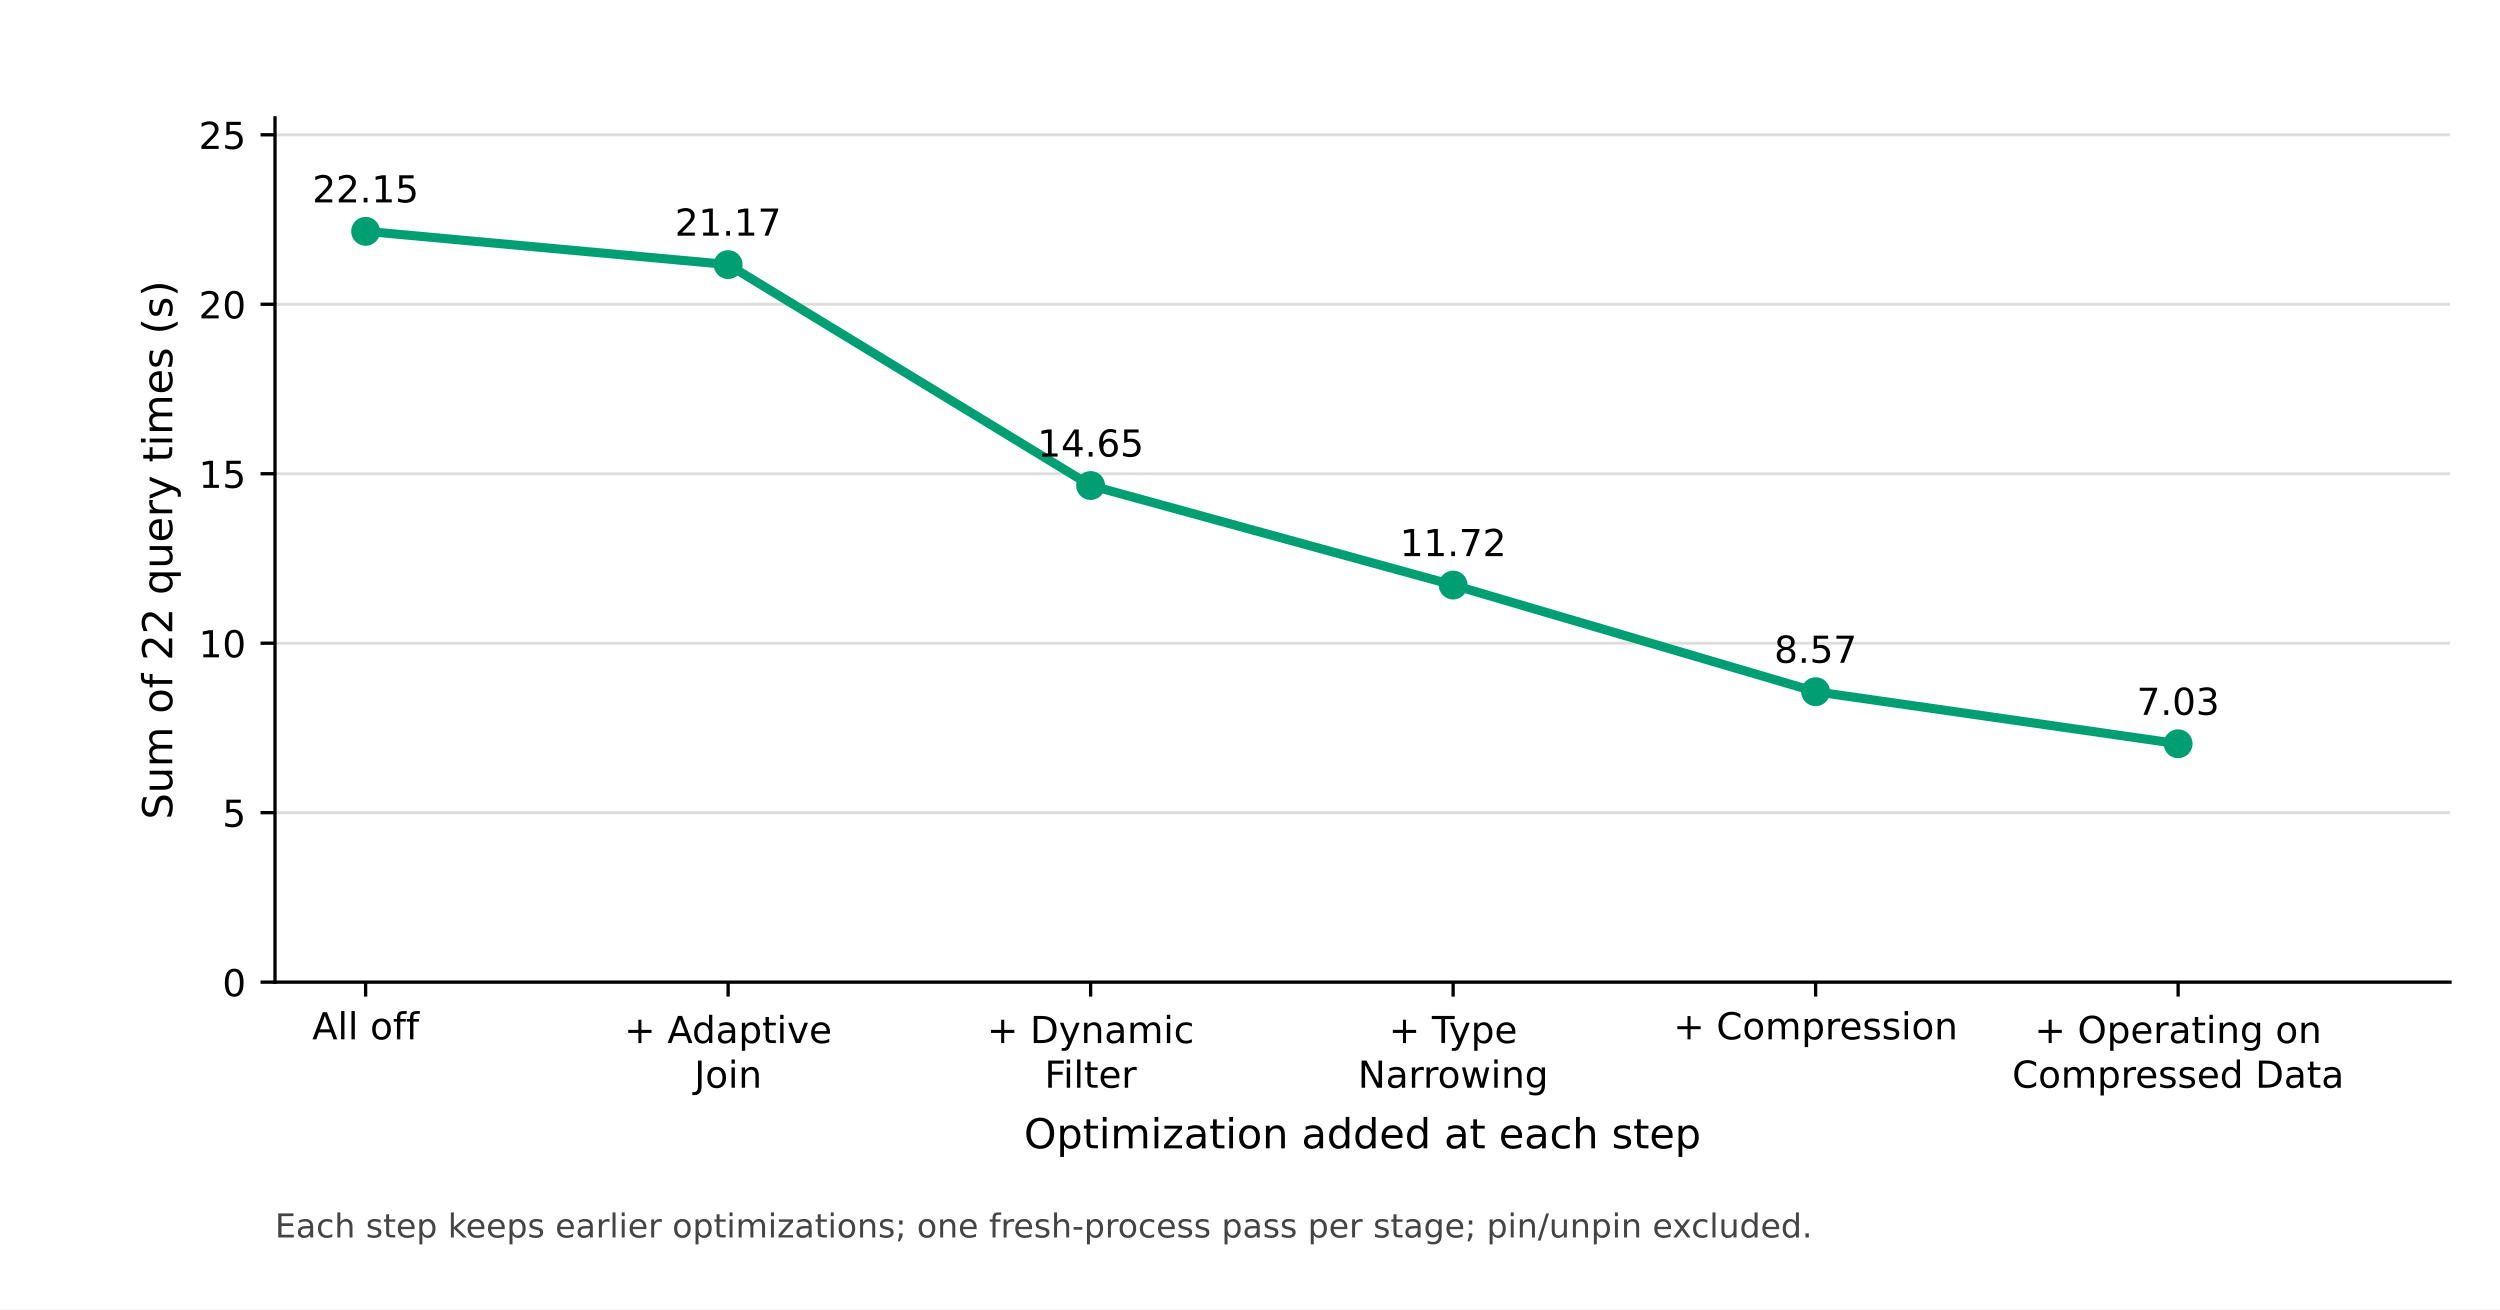
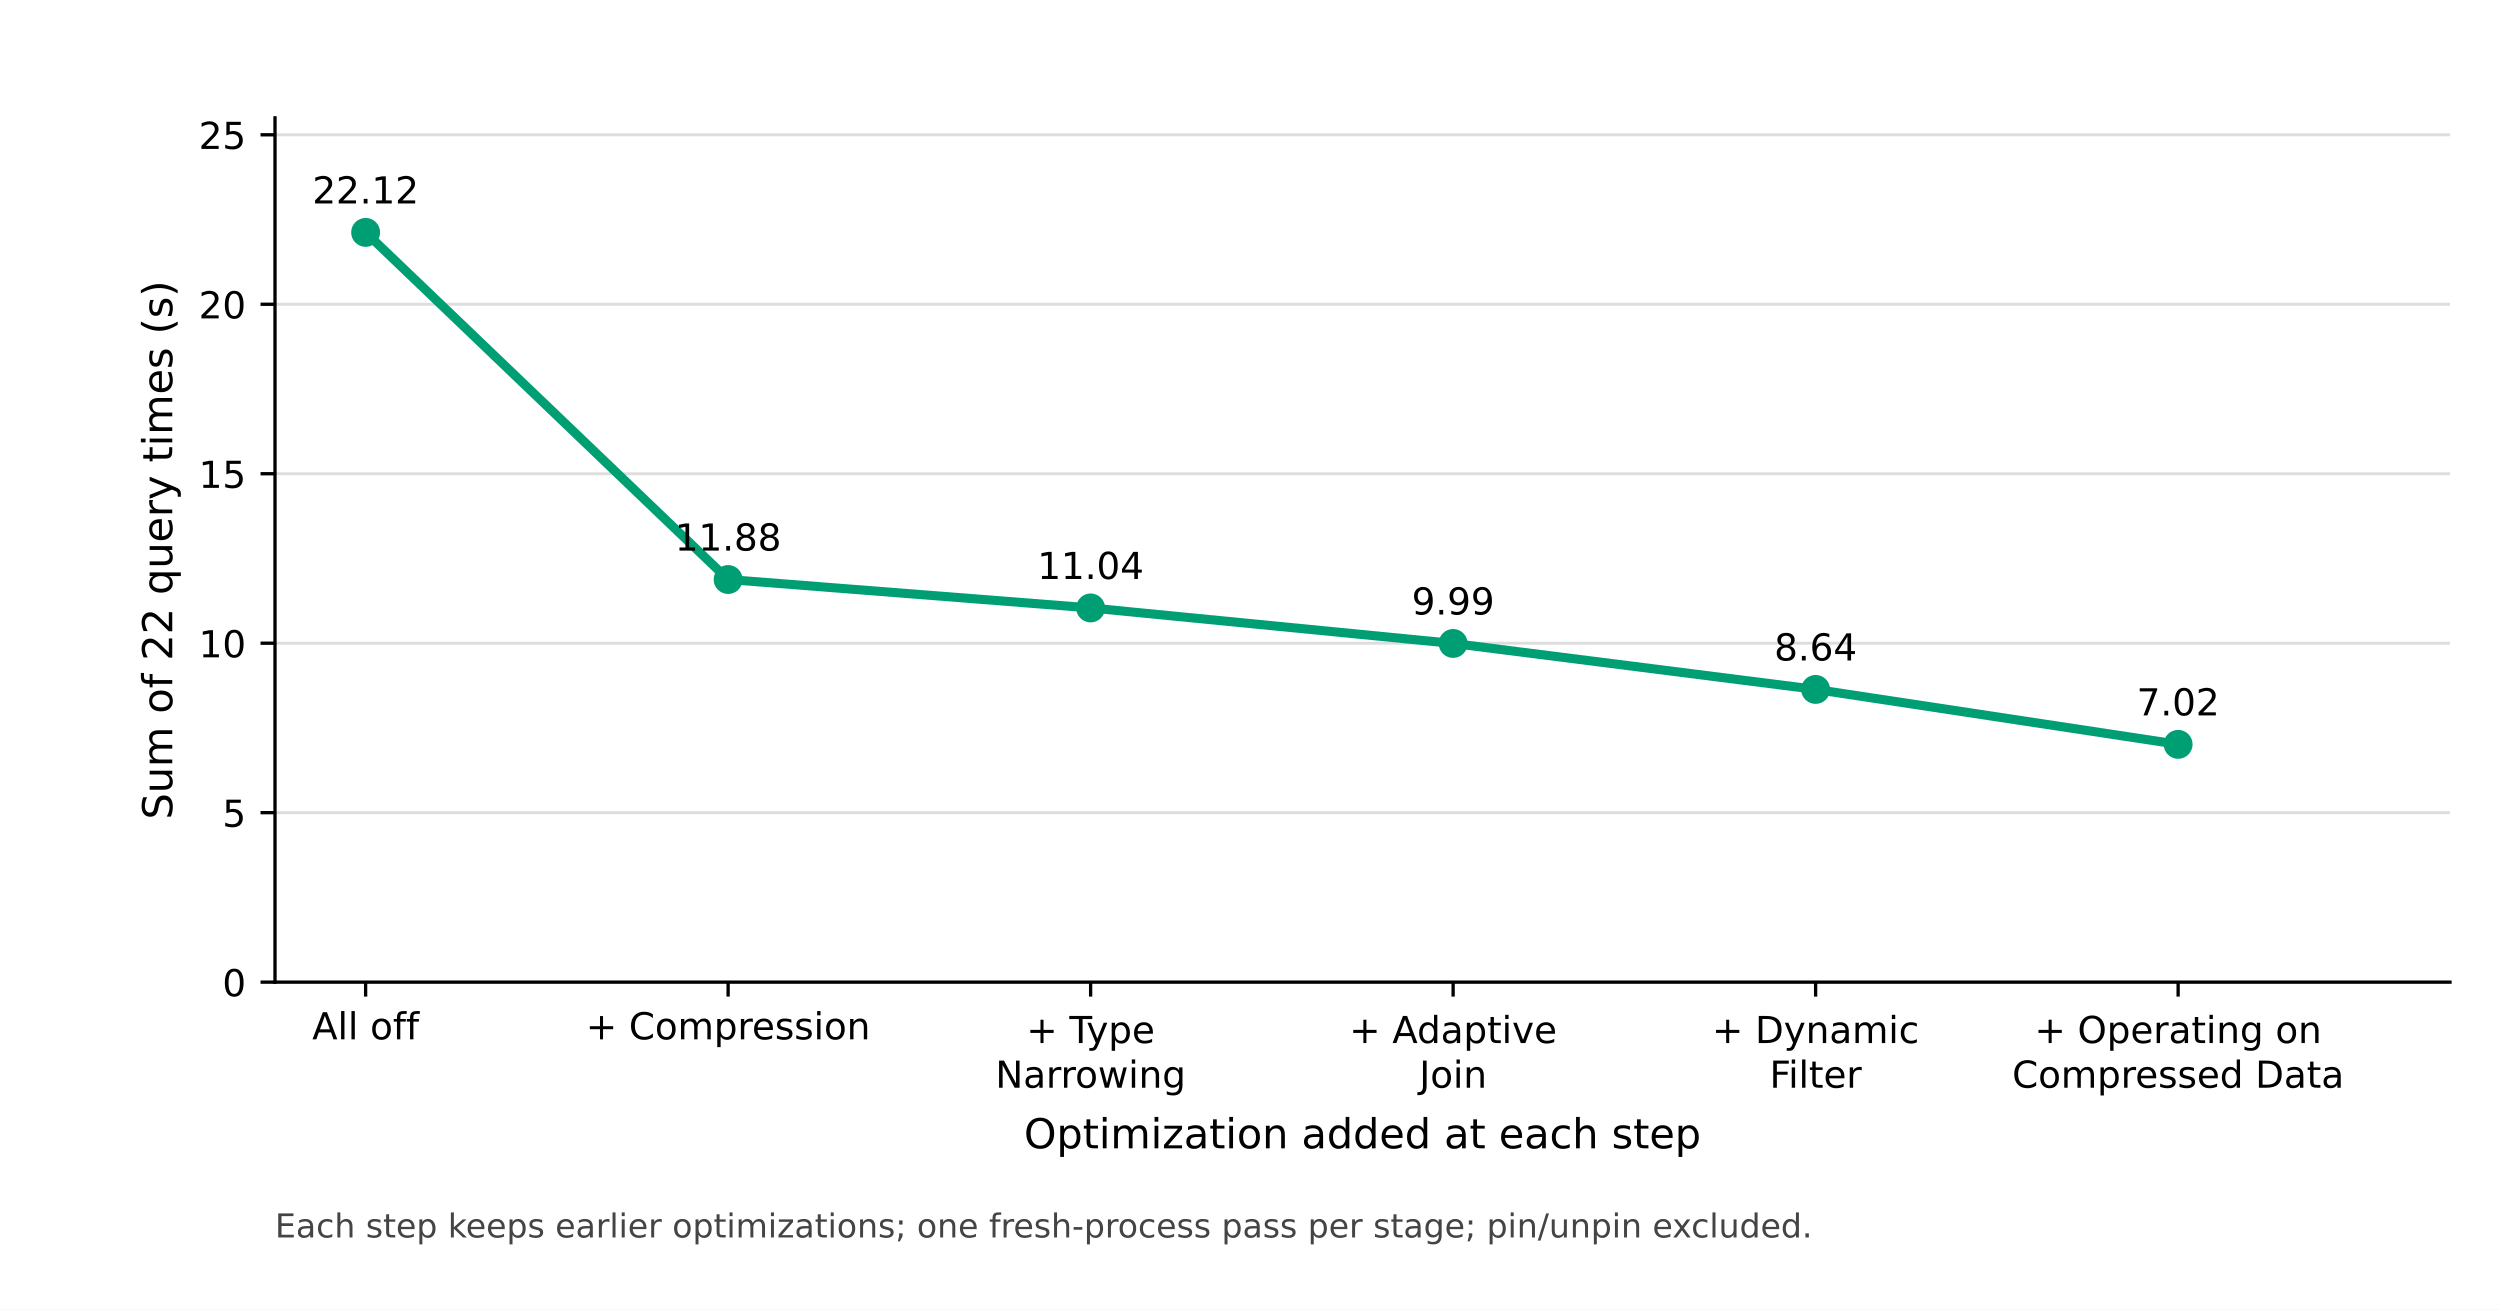
<svg xmlns="http://www.w3.org/2000/svg" xmlns:xlink="http://www.w3.org/1999/xlink" width="604.8pt" height="316.8pt" viewBox="0 0 604.8 316.8" version="1.1">
  <defs>
    <style type="text/css">*{stroke-linejoin: round; stroke-linecap: butt}</style>
  </defs>
  <g id="figure_1">
    <g id="patch_1">
      <path d="M 0 316.8 L 604.8 316.8 L 604.8 0 L 0 0 z " style="fill: #ffffff" />
    </g>
    <g id="axes_1">
      <g id="patch_2">
        <path d="M 66.528 237.6 L 592.704 237.6 L 592.704 28.512 L 66.528 28.512 z " style="fill: #ffffff" />
      </g>
      <g id="matplotlib.axis_1">
        <g id="xtick_1">
          <g id="line2d_1">
            <defs>
-               <path id="md7086206b3" d="M 0 0 L 0 3.5 " style="stroke: #000000; stroke-width: 0.8" />
+               <path id="m5852517bc4" d="M 0 0 L 0 3.5 " style="stroke: #000000; stroke-width: 0.8" />
            </defs>
            <g>
-               <use xlink:href="#md7086206b3" x="88.452" y="237.6" style="stroke: #000000; stroke-width: 0.8" />
+               <use xlink:href="#m5852517bc4" x="88.452" y="237.6" style="stroke: #000000; stroke-width: 0.8" />
            </g>
          </g>
          <g id="text_1">
            <text style="font-size: 9px; font-family: 'DejaVu Sans'; text-anchor: middle" x="88.452" y="251.439" transform="rotate(-0 88.452 251.4386)">All off</text>
          </g>
        </g>
        <g id="xtick_2">
          <g id="line2d_2">
            <g>
-               <use xlink:href="#md7086206b3" x="176.148" y="237.6" style="stroke: #000000; stroke-width: 0.8" />
+               <use xlink:href="#m5852517bc4" x="176.148" y="237.6" style="stroke: #000000; stroke-width: 0.8" />
            </g>
          </g>
          <g id="text_2">
-             <text style="font-size: 9px; font-family: 'DejaVu Sans'" transform="translate(151.0296 252.3395)">+ Adaptive</text>
-             <text style="font-size: 9px; font-family: 'DejaVu Sans'" transform="translate(167.965 263.1419)">Join</text>
+             <text style="font-size: 9px; font-family: 'DejaVu Sans'; text-anchor: middle" x="176.148" y="251.439" transform="rotate(-0 176.148 251.4386)">+ Compression</text>
          </g>
        </g>
        <g id="xtick_3">
          <g id="line2d_3">
            <g>
-               <use xlink:href="#md7086206b3" x="263.844" y="237.6" style="stroke: #000000; stroke-width: 0.8" />
+               <use xlink:href="#m5852517bc4" x="263.844" y="237.6" style="stroke: #000000; stroke-width: 0.8" />
            </g>
          </g>
          <g id="text_3">
-             <text style="font-size: 9px; font-family: 'DejaVu Sans'" transform="translate(238.7973 252.3395)">+ Dynamic</text>
-             <text style="font-size: 9px; font-family: 'DejaVu Sans'" transform="translate(252.7002 263.1419)">Filter</text>
+             <text style="font-size: 9px; font-family: 'DejaVu Sans'" transform="translate(248.3063 252.3388)">+ Type</text>
+             <text style="font-size: 9px; font-family: 'DejaVu Sans'" transform="translate(240.8054 263.1412)">Narrowing</text>
          </g>
        </g>
        <g id="xtick_4">
          <g id="line2d_4">
            <g>
-               <use xlink:href="#md7086206b3" x="351.54" y="237.6" style="stroke: #000000; stroke-width: 0.8" />
+               <use xlink:href="#m5852517bc4" x="351.54" y="237.6" style="stroke: #000000; stroke-width: 0.8" />
            </g>
          </g>
          <g id="text_4">
-             <text style="font-size: 9px; font-family: 'DejaVu Sans'" transform="translate(336.0023 252.3388)">+ Type</text>
-             <text style="font-size: 9px; font-family: 'DejaVu Sans'" transform="translate(328.5014 263.1412)">Narrowing</text>
+             <text style="font-size: 9px; font-family: 'DejaVu Sans'" transform="translate(326.4216 252.3395)">+ Adaptive</text>
+             <text style="font-size: 9px; font-family: 'DejaVu Sans'" transform="translate(343.357 263.1419)">Join</text>
          </g>
        </g>
        <g id="xtick_5">
          <g id="line2d_5">
            <g>
-               <use xlink:href="#md7086206b3" x="439.236" y="237.6" style="stroke: #000000; stroke-width: 0.8" />
+               <use xlink:href="#m5852517bc4" x="439.236" y="237.6" style="stroke: #000000; stroke-width: 0.8" />
            </g>
          </g>
          <g id="text_5">
-             <text style="font-size: 9px; font-family: 'DejaVu Sans'; text-anchor: middle" x="439.236" y="251.439" transform="rotate(-0 439.236 251.4386)">+ Compression</text>
+             <text style="font-size: 9px; font-family: 'DejaVu Sans'" transform="translate(414.1893 252.3395)">+ Dynamic</text>
+             <text style="font-size: 9px; font-family: 'DejaVu Sans'" transform="translate(428.0922 263.1419)">Filter</text>
          </g>
        </g>
        <g id="xtick_6">
          <g id="line2d_6">
            <g>
-               <use xlink:href="#md7086206b3" x="526.932" y="237.6" style="stroke: #000000; stroke-width: 0.8" />
+               <use xlink:href="#m5852517bc4" x="526.932" y="237.6" style="stroke: #000000; stroke-width: 0.8" />
            </g>
          </g>
          <g id="text_6">
            <text style="font-size: 9px; font-family: 'DejaVu Sans'" transform="translate(492.1969 252.3395)">+ Operating on</text>
            <text style="font-size: 9px; font-family: 'DejaVu Sans'" transform="translate(486.7878 263.1419)">Compressed Data</text>
          </g>
        </g>
        <g id="text_7">
          <text style="font-size: 10px; font-family: 'DejaVu Sans'; text-anchor: middle" x="329.616" y="277.803" transform="rotate(-0 329.616 277.8034)">Optimization added at each step</text>
        </g>
      </g>
      <g id="matplotlib.axis_2">
        <g id="ytick_1">
          <g id="line2d_7">
-             <path d="M 66.528 237.6 L 592.704 237.6 " clip-path="url(#p3f78ea28b0)" style="fill: none; stroke: #dddddd; stroke-width: 0.7; stroke-linecap: square" />
+             <path d="M 66.528 237.6 L 592.704 237.6 " clip-path="url(#p2af9049c17)" style="fill: none; stroke: #dddddd; stroke-width: 0.7; stroke-linecap: square" />
          </g>
          <g id="line2d_8">
            <defs>
-               <path id="md353be6f0f" d="M 0 0 L -3.5 0 " style="stroke: #000000; stroke-width: 0.8" />
+               <path id="m8c30f440a6" d="M 0 0 L -3.5 0 " style="stroke: #000000; stroke-width: 0.8" />
            </defs>
            <g>
-               <use xlink:href="#md353be6f0f" x="66.528" y="237.6" style="stroke: #000000; stroke-width: 0.8" />
+               <use xlink:href="#m8c30f440a6" x="66.528" y="237.6" style="stroke: #000000; stroke-width: 0.8" />
            </g>
          </g>
          <g id="text_8">
            <text style="font-size: 9px; font-family: 'DejaVu Sans'; text-anchor: end" x="59.528" y="241.019" transform="rotate(-0 59.528 241.0189)">0</text>
          </g>
        </g>
        <g id="ytick_2">
          <g id="line2d_9">
-             <path d="M 66.528 196.602 L 592.704 196.602 " clip-path="url(#p3f78ea28b0)" style="fill: none; stroke: #dddddd; stroke-width: 0.7; stroke-linecap: square" />
+             <path d="M 66.528 196.602 L 592.704 196.602 " clip-path="url(#p2af9049c17)" style="fill: none; stroke: #dddddd; stroke-width: 0.7; stroke-linecap: square" />
          </g>
          <g id="line2d_10">
            <g>
-               <use xlink:href="#md353be6f0f" x="66.528" y="196.602" style="stroke: #000000; stroke-width: 0.8" />
+               <use xlink:href="#m8c30f440a6" x="66.528" y="196.602" style="stroke: #000000; stroke-width: 0.8" />
            </g>
          </g>
          <g id="text_9">
            <text style="font-size: 9px; font-family: 'DejaVu Sans'; text-anchor: end" x="59.528" y="200.021" transform="rotate(-0 59.528 200.0213)">5</text>
          </g>
        </g>
        <g id="ytick_3">
          <g id="line2d_11">
-             <path d="M 66.528 155.605 L 592.704 155.605 " clip-path="url(#p3f78ea28b0)" style="fill: none; stroke: #dddddd; stroke-width: 0.7; stroke-linecap: square" />
+             <path d="M 66.528 155.605 L 592.704 155.605 " clip-path="url(#p2af9049c17)" style="fill: none; stroke: #dddddd; stroke-width: 0.7; stroke-linecap: square" />
          </g>
          <g id="line2d_12">
            <g>
-               <use xlink:href="#md353be6f0f" x="66.528" y="155.605" style="stroke: #000000; stroke-width: 0.8" />
+               <use xlink:href="#m8c30f440a6" x="66.528" y="155.605" style="stroke: #000000; stroke-width: 0.8" />
            </g>
          </g>
          <g id="text_10">
            <text style="font-size: 9px; font-family: 'DejaVu Sans'; text-anchor: end" x="59.528" y="159.024" transform="rotate(-0 59.528 159.0237)">10</text>
          </g>
        </g>
        <g id="ytick_4">
          <g id="line2d_13">
-             <path d="M 66.528 114.607 L 592.704 114.607 " clip-path="url(#p3f78ea28b0)" style="fill: none; stroke: #dddddd; stroke-width: 0.7; stroke-linecap: square" />
+             <path d="M 66.528 114.607 L 592.704 114.607 " clip-path="url(#p2af9049c17)" style="fill: none; stroke: #dddddd; stroke-width: 0.7; stroke-linecap: square" />
          </g>
          <g id="line2d_14">
            <g>
-               <use xlink:href="#md353be6f0f" x="66.528" y="114.607" style="stroke: #000000; stroke-width: 0.8" />
+               <use xlink:href="#m8c30f440a6" x="66.528" y="114.607" style="stroke: #000000; stroke-width: 0.8" />
            </g>
          </g>
          <g id="text_11">
            <text style="font-size: 9px; font-family: 'DejaVu Sans'; text-anchor: end" x="59.528" y="118.026" transform="rotate(-0 59.528 118.026)">15</text>
          </g>
        </g>
        <g id="ytick_5">
          <g id="line2d_15">
-             <path d="M 66.528 73.609 L 592.704 73.609 " clip-path="url(#p3f78ea28b0)" style="fill: none; stroke: #dddddd; stroke-width: 0.7; stroke-linecap: square" />
+             <path d="M 66.528 73.609 L 592.704 73.609 " clip-path="url(#p2af9049c17)" style="fill: none; stroke: #dddddd; stroke-width: 0.7; stroke-linecap: square" />
          </g>
          <g id="line2d_16">
            <g>
-               <use xlink:href="#md353be6f0f" x="66.528" y="73.609" style="stroke: #000000; stroke-width: 0.8" />
+               <use xlink:href="#m8c30f440a6" x="66.528" y="73.609" style="stroke: #000000; stroke-width: 0.8" />
            </g>
          </g>
          <g id="text_12">
            <text style="font-size: 9px; font-family: 'DejaVu Sans'; text-anchor: end" x="59.528" y="77.028" transform="rotate(-0 59.528 77.02836)">20</text>
          </g>
        </g>
        <g id="ytick_6">
          <g id="line2d_17">
-             <path d="M 66.528 32.612 L 592.704 32.612 " clip-path="url(#p3f78ea28b0)" style="fill: none; stroke: #dddddd; stroke-width: 0.7; stroke-linecap: square" />
+             <path d="M 66.528 32.612 L 592.704 32.612 " clip-path="url(#p2af9049c17)" style="fill: none; stroke: #dddddd; stroke-width: 0.7; stroke-linecap: square" />
          </g>
          <g id="line2d_18">
            <g>
-               <use xlink:href="#md353be6f0f" x="66.528" y="32.612" style="stroke: #000000; stroke-width: 0.8" />
+               <use xlink:href="#m8c30f440a6" x="66.528" y="32.612" style="stroke: #000000; stroke-width: 0.8" />
            </g>
          </g>
          <g id="text_13">
            <text style="font-size: 9px; font-family: 'DejaVu Sans'; text-anchor: end" x="59.528" y="36.031" transform="rotate(-0 59.528 36.03071)">25</text>
          </g>
        </g>
        <g id="text_14">
          <text style="font-size: 10px; font-family: 'DejaVu Sans'; text-anchor: middle" x="41.673" y="133.056" transform="rotate(-90 41.67316 133.056)">Sum of 22 query times (s)</text>
        </g>
      </g>
      <g id="line2d_19">
-         <path d="M 88.452 55.962 L 176.148 64.013 L 263.844 117.456 L 351.54 141.537 L 439.236 167.339 L 526.932 179.934 " clip-path="url(#p3f78ea28b0)" style="fill: none; stroke: #009e73; stroke-width: 2.2; stroke-linecap: square" />
+         <path d="M 88.452 56.221 L 176.148 140.195 L 263.844 147.073 L 351.54 155.666 L 439.236 166.786 L 526.932 180.075 " clip-path="url(#p2af9049c17)" style="fill: none; stroke: #009e73; stroke-width: 2.2; stroke-linecap: square" />
        <defs>
-           <path id="m708f5364f9" d="M 0 3 C 0.796 3 1.559 2.684 2.121 2.121 C 2.684 1.559 3 0.796 3 0 C 3 -0.796 2.684 -1.559 2.121 -2.121 C 1.559 -2.684 0.796 -3 0 -3 C -0.796 -3 -1.559 -2.684 -2.121 -2.121 C -2.684 -1.559 -3 -0.796 -3 0 C -3 0.796 -2.684 1.559 -2.121 2.121 C -1.559 2.684 -0.796 3 0 3 z " style="stroke: #009e73" />
+           <path id="m31c6068a65" d="M 0 3 C 0.796 3 1.559 2.684 2.121 2.121 C 2.684 1.559 3 0.796 3 0 C 3 -0.796 2.684 -1.559 2.121 -2.121 C 1.559 -2.684 0.796 -3 0 -3 C -0.796 -3 -1.559 -2.684 -2.121 -2.121 C -2.684 -1.559 -3 -0.796 -3 0 C -3 0.796 -2.684 1.559 -2.121 2.121 C -1.559 2.684 -0.796 3 0 3 z " style="stroke: #009e73" />
        </defs>
-         <g clip-path="url(#p3f78ea28b0)">
-           <use xlink:href="#m708f5364f9" x="88.452" y="55.962" style="fill: #009e73; stroke: #009e73" />
-           <use xlink:href="#m708f5364f9" x="176.148" y="64.013" style="fill: #009e73; stroke: #009e73" />
-           <use xlink:href="#m708f5364f9" x="263.844" y="117.456" style="fill: #009e73; stroke: #009e73" />
-           <use xlink:href="#m708f5364f9" x="351.54" y="141.537" style="fill: #009e73; stroke: #009e73" />
-           <use xlink:href="#m708f5364f9" x="439.236" y="167.339" style="fill: #009e73; stroke: #009e73" />
-           <use xlink:href="#m708f5364f9" x="526.932" y="179.934" style="fill: #009e73; stroke: #009e73" />
+         <g clip-path="url(#p2af9049c17)">
+           <use xlink:href="#m31c6068a65" x="88.452" y="56.221" style="fill: #009e73; stroke: #009e73" />
+           <use xlink:href="#m31c6068a65" x="176.148" y="140.195" style="fill: #009e73; stroke: #009e73" />
+           <use xlink:href="#m31c6068a65" x="263.844" y="147.073" style="fill: #009e73; stroke: #009e73" />
+           <use xlink:href="#m31c6068a65" x="351.54" y="155.666" style="fill: #009e73; stroke: #009e73" />
+           <use xlink:href="#m31c6068a65" x="439.236" y="166.786" style="fill: #009e73; stroke: #009e73" />
+           <use xlink:href="#m31c6068a65" x="526.932" y="180.075" style="fill: #009e73; stroke: #009e73" />
        </g>
      </g>
      <g id="patch_3">
        <path d="M 66.528 237.6 L 66.528 28.512 " style="fill: none; stroke: #000000; stroke-width: 0.8; stroke-linejoin: miter; stroke-linecap: square" />
      </g>
      <g id="patch_4">
        <path d="M 66.528 237.6 L 592.704 237.6 " style="fill: none; stroke: #000000; stroke-width: 0.8; stroke-linejoin: miter; stroke-linecap: square" />
      </g>
      <g id="text_15">
-         <text style="font-size: 9px; font-family: 'DejaVu Sans'; text-anchor: middle" x="88.452" y="48.962" transform="rotate(-0 88.452 48.96178)">22.15</text>
+         <text style="font-size: 9px; font-family: 'DejaVu Sans'; text-anchor: middle" x="88.452" y="49.221" transform="rotate(-0 88.452 49.22078)">22.12</text>
      </g>
      <g id="text_16">
-         <text style="font-size: 9px; font-family: 'DejaVu Sans'; text-anchor: middle" x="176.148" y="57.013" transform="rotate(-0 176.148 57.01272)">21.17</text>
+         <text style="font-size: 9px; font-family: 'DejaVu Sans'; text-anchor: middle" x="176.148" y="133.195" transform="rotate(-0 176.148 133.1946)">11.88</text>
      </g>
      <g id="text_17">
-         <text style="font-size: 9px; font-family: 'DejaVu Sans'; text-anchor: middle" x="263.844" y="110.456" transform="rotate(-0 263.844 110.4558)">14.65</text>
+         <text style="font-size: 9px; font-family: 'DejaVu Sans'; text-anchor: middle" x="263.844" y="140.073" transform="rotate(-0 263.844 140.073)">11.04</text>
      </g>
      <g id="text_18">
-         <text style="font-size: 9px; font-family: 'DejaVu Sans'; text-anchor: middle" x="351.54" y="134.537" transform="rotate(-0 351.54 134.5368)">11.72</text>
+         <text style="font-size: 9px; font-family: 'DejaVu Sans'; text-anchor: middle" x="351.54" y="148.666" transform="rotate(-0 351.54 148.6661)">9.99</text>
      </g>
      <g id="text_19">
-         <text style="font-size: 9px; font-family: 'DejaVu Sans'; text-anchor: middle" x="439.236" y="160.339" transform="rotate(-0 439.236 160.3395)">8.57</text>
+         <text style="font-size: 9px; font-family: 'DejaVu Sans'; text-anchor: middle" x="439.236" y="159.786" transform="rotate(-0 439.236 159.7864)">8.64</text>
      </g>
      <g id="text_20">
-         <text style="font-size: 9px; font-family: 'DejaVu Sans'; text-anchor: middle" x="526.932" y="172.934" transform="rotate(-0 526.932 172.9344)">7.03</text>
+         <text style="font-size: 9px; font-family: 'DejaVu Sans'; text-anchor: middle" x="526.932" y="173.075" transform="rotate(-0 526.932 173.0752)">7.02</text>
      </g>
    </g>
    <g id="text_21">
      <text style="font-size: 8px; font-family: 'DejaVu Sans'; text-anchor: start; fill: #444444" x="66.528" y="299.376" transform="rotate(-0 66.528 299.376)">Each step keeps earlier optimizations; one fresh-process pass per stage; pin/unpin excluded.</text>
    </g>
  </g>
  <defs>
-     <clipPath id="p3f78ea28b0">
+     <clipPath id="p2af9049c17">
      <rect x="66.528" y="28.512" width="526.176" height="209.088" />
    </clipPath>
  </defs>
</svg>
